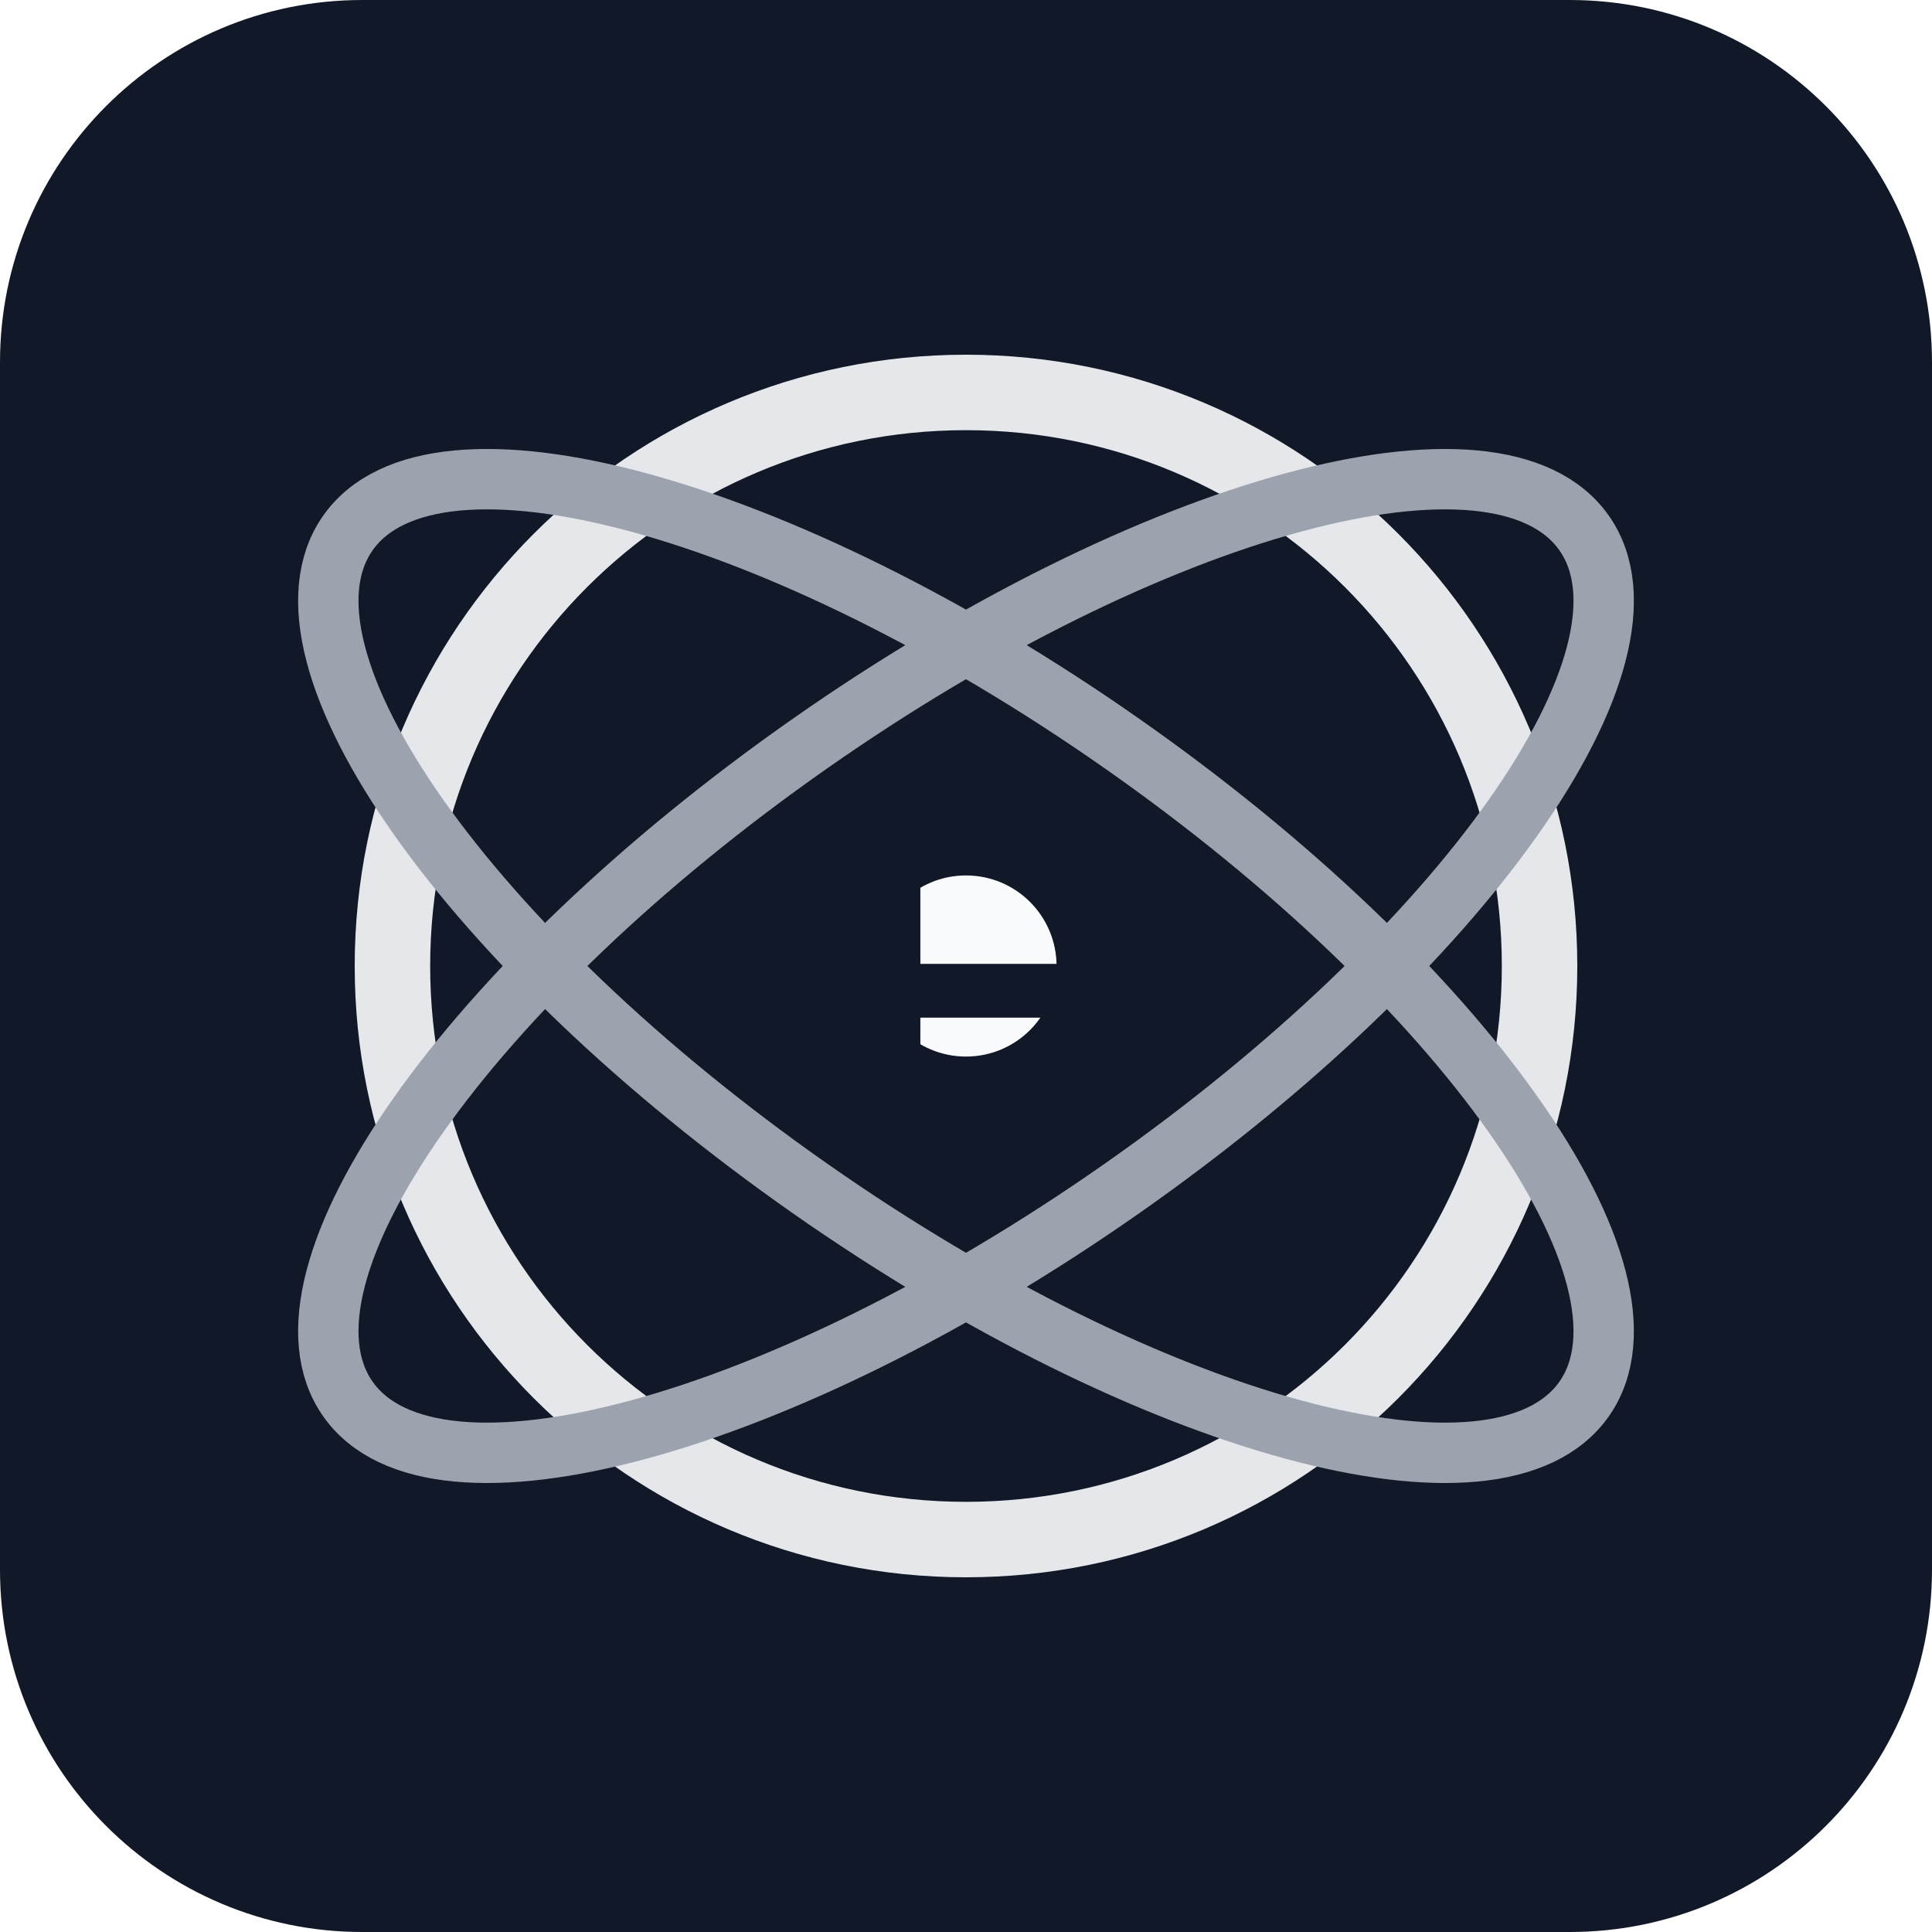
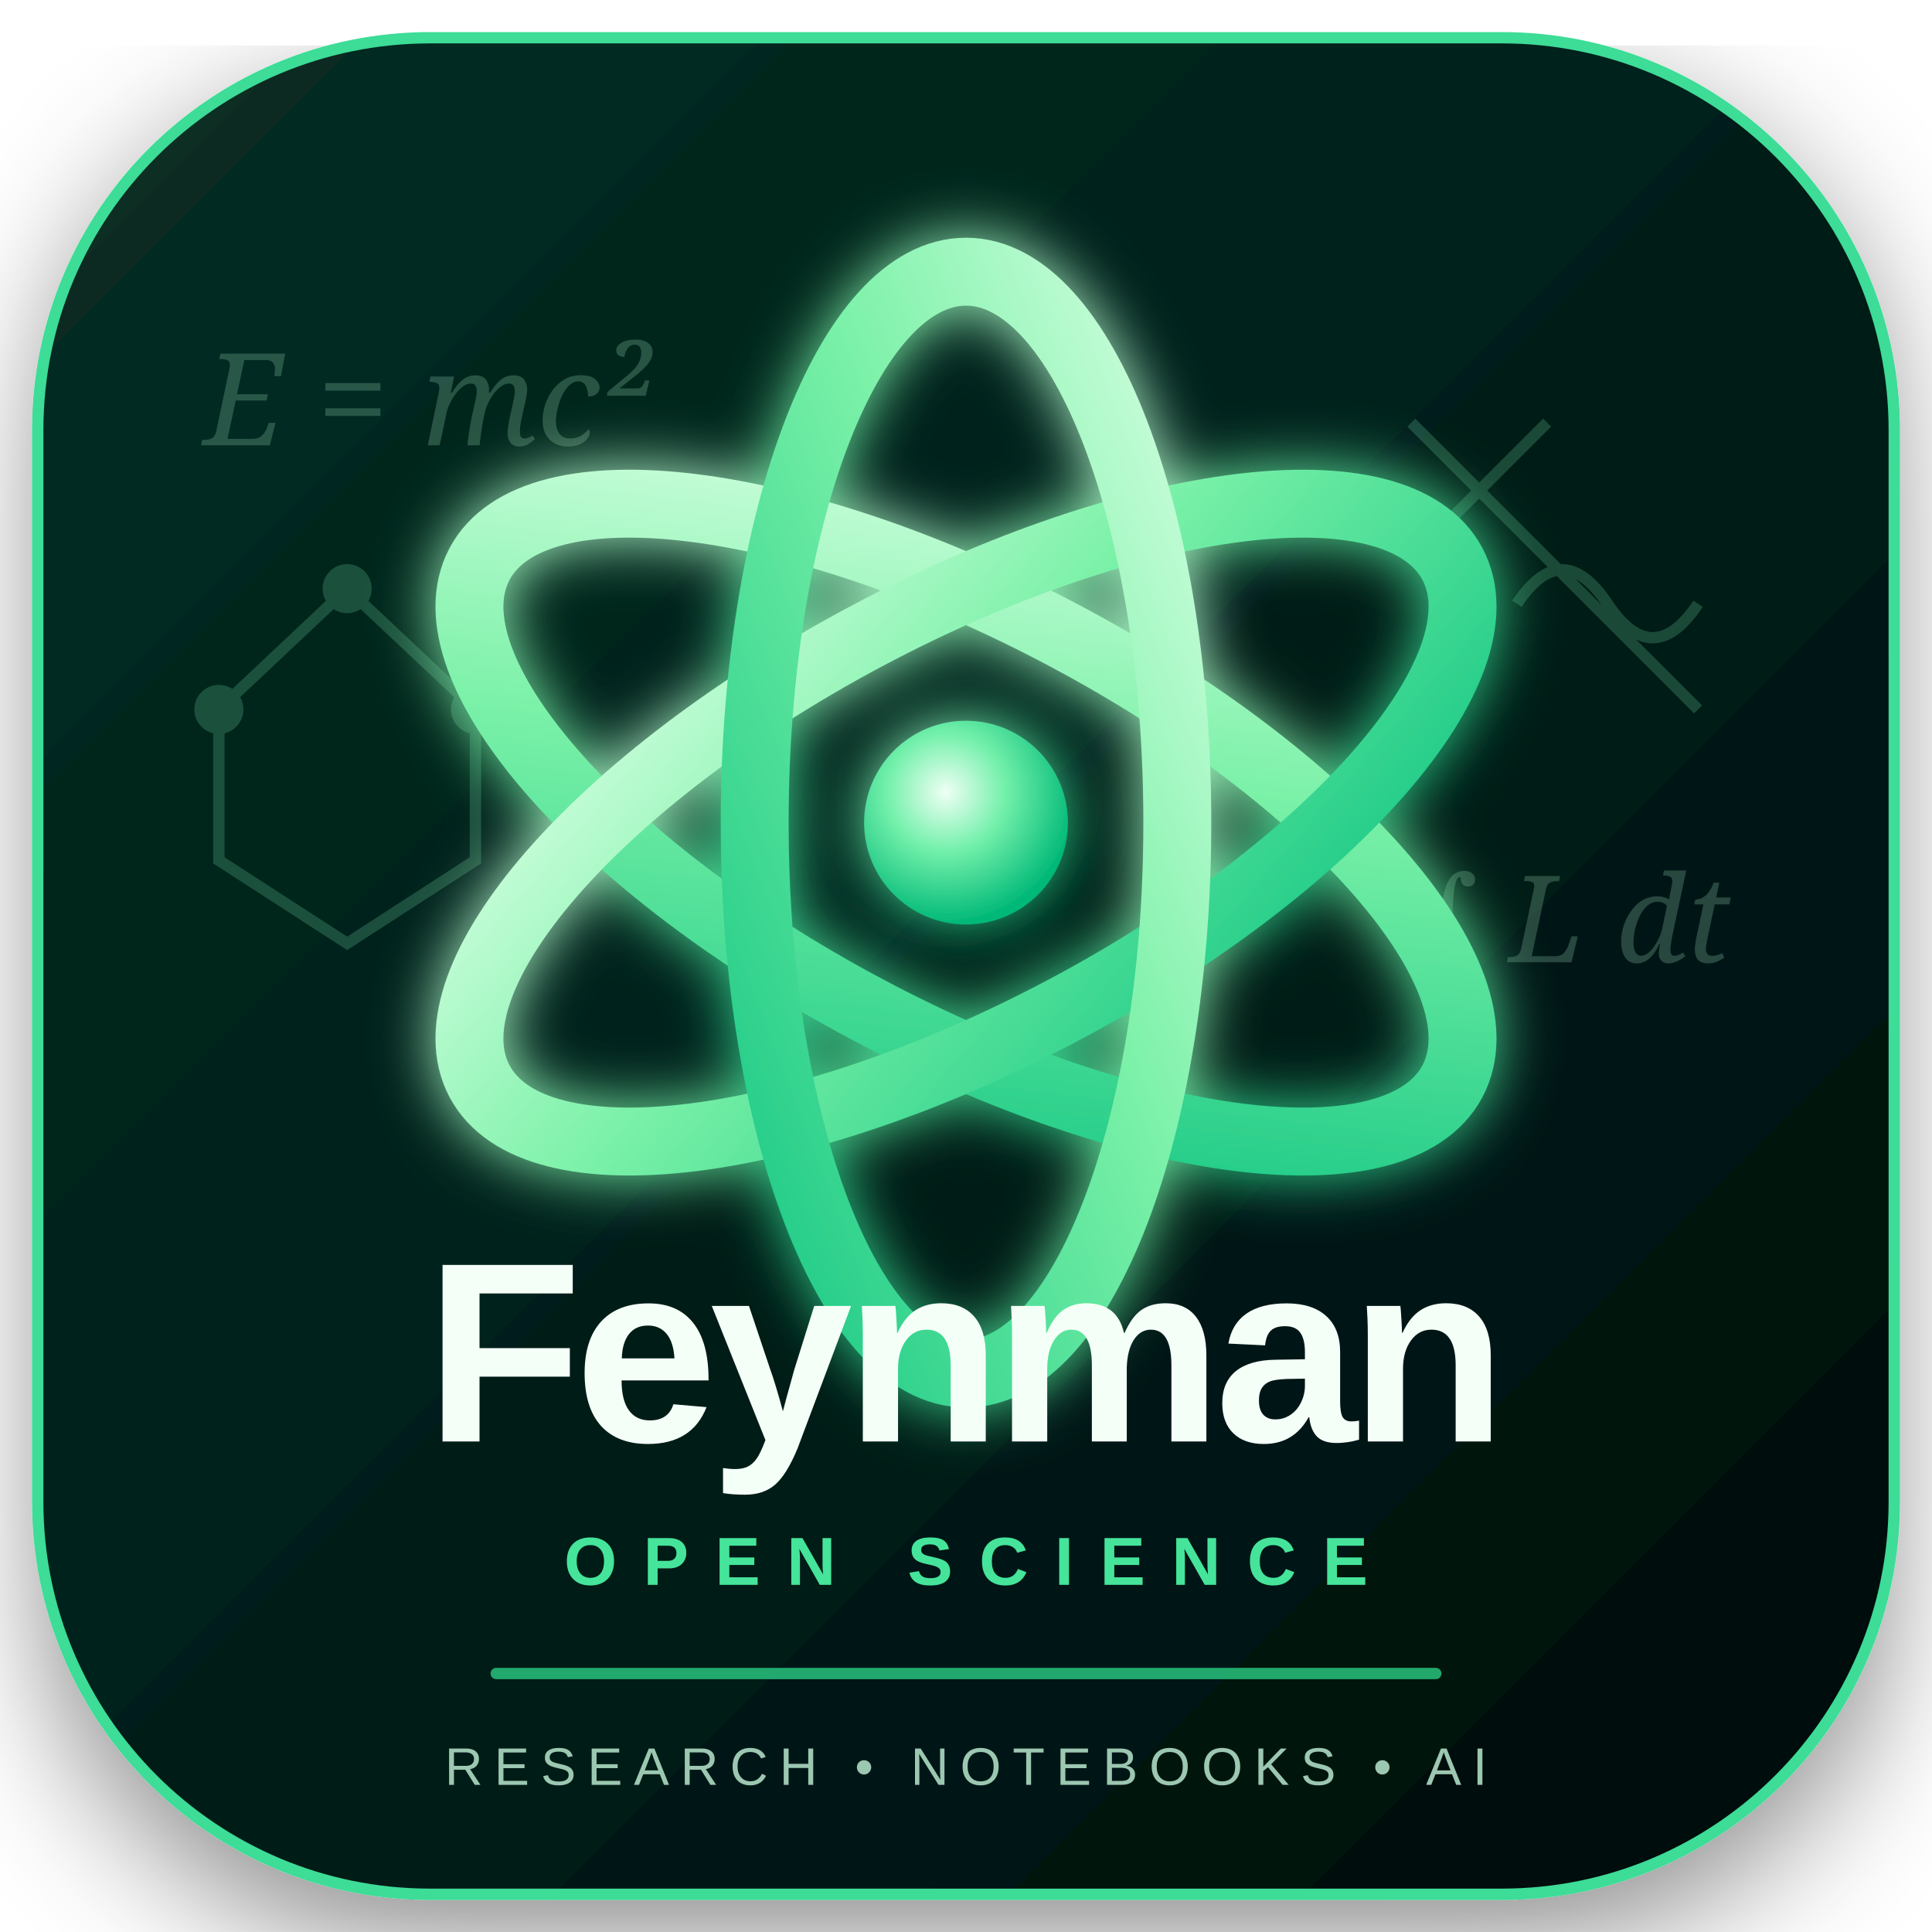
- <svg xmlns="http://www.w3.org/2000/svg" viewBox="0 0 256 256" role="img" aria-label="Feynman Unraid">
-   <rect width="256" height="256" rx="48" fill="#111827" />
-   <circle cx="128" cy="128" r="76" fill="none" stroke="#e5e7eb" stroke-width="10" />
-   <ellipse cx="128" cy="128" rx="100" ry="36" fill="none" stroke="#9ca3af" stroke-width="8" transform="rotate(35 128 128)" />
-   <ellipse cx="128" cy="128" rx="100" ry="36" fill="none" stroke="#9ca3af" stroke-width="8" transform="rotate(-35 128 128)" />
-   <circle cx="128" cy="128" r="12" fill="#f9fafb" />
-   <text x="128" y="151" text-anchor="middle" font-family="Arial,Helvetica,sans-serif" font-size="64" font-weight="700" fill="#111827">F</text>
+ <svg xmlns="http://www.w3.org/2000/svg" viewBox="0 0 512 512" role="img" aria-label="Feynman for Unraid">
+   <defs>
+     <linearGradient id="bg" x1="0" y1="0" x2="1" y2="1">
+       <stop offset="0" stop-color="#072f24" />
+       <stop offset="0.55" stop-color="#041d18" />
+       <stop offset="1" stop-color="#020b0a" />
+     </linearGradient>
+     <linearGradient id="mint" x1="0" y1="0" x2="1" y2="1">
+       <stop offset="0" stop-color="#d6ffe2" />
+       <stop offset="0.42" stop-color="#7bf1a8" />
+       <stop offset="1" stop-color="#16c784" />
+     </linearGradient>
+     <radialGradient id="core" cx="40%" cy="35%" r="65%">
+       <stop offset="0" stop-color="#effff4" />
+       <stop offset="0.45" stop-color="#72f0aa" />
+       <stop offset="1" stop-color="#00b877" />
+     </radialGradient>
+     <filter id="glow" x="-60%" y="-60%" width="220%" height="220%">
+       <feGaussianBlur stdDeviation="8" result="b" />
+       <feMerge>
+         <feMergeNode in="b" />
+         <feMergeNode in="SourceGraphic" />
+       </feMerge>
+     </filter>
+     <filter id="soft" x="-20%" y="-20%" width="140%" height="140%">
+       <feDropShadow dx="0" dy="12" stdDeviation="18" flood-color="#000" flood-opacity="0.45" />
+     </filter>
+   </defs>
+   <rect x="10" y="10" width="492" height="492" rx="104" fill="url(#bg)" stroke="#3ddc97" stroke-width="3" filter="url(#soft)" />
+   <g opacity="0.22" fill="none" stroke="#7ce7ad" stroke-width="3">
+     <path d="M58 188 L92 156 L126 188 L126 228 L92 250 L58 228 Z" />
+     <circle cx="58" cy="188" r="5" fill="#7ce7ad" />
+     <circle cx="92" cy="156" r="5" fill="#7ce7ad" />
+     <circle cx="126" cy="188" r="5" fill="#7ce7ad" />
+     <path d="M374 112 L410 148 M410 112 L374 148 M410 148 L450 188" />
+     <path d="M402 160 q12 -18 24 0 t24 0" />
+   </g>
+   <g opacity="0.22" fill="#b7f6cf" font-family="Georgia,serif" font-style="italic">
+     <text x="54" y="118" font-size="34">E = mc²</text>
+     <text x="375" y="255" font-size="32">∫ L dt</text>
+   </g>
+   <g transform="translate(256 218)" fill="none" stroke="url(#mint)" stroke-width="18" stroke-linecap="round" filter="url(#glow)">
+     <ellipse rx="146" ry="56" transform="rotate(28)" />
+     <ellipse rx="146" ry="56" transform="rotate(-28)" />
+     <ellipse rx="146" ry="56" transform="rotate(90)" />
+   </g>
+   <circle cx="256" cy="218" r="27" fill="url(#core)" filter="url(#glow)" />
+   <text x="256" y="382" text-anchor="middle" fill="#f4fff7" font-family="Arial,Helvetica,sans-serif" font-size="68" font-weight="800" letter-spacing="-2">Feynman</text>
+   <text x="256" y="420" text-anchor="middle" fill="#45e49a" font-family="Arial,Helvetica,sans-serif" font-size="18" font-weight="600" letter-spacing="7">OPEN SCIENCE</text>
+   <rect x="130" y="442" width="252" height="3" rx="1.5" fill="#2ed88b" opacity="0.75" />
+   <text x="256" y="473" text-anchor="middle" fill="#9cc7b1" font-family="Arial,Helvetica,sans-serif" font-size="14" letter-spacing="3">RESEARCH • NOTEBOOKS • AI</text>
</svg>
